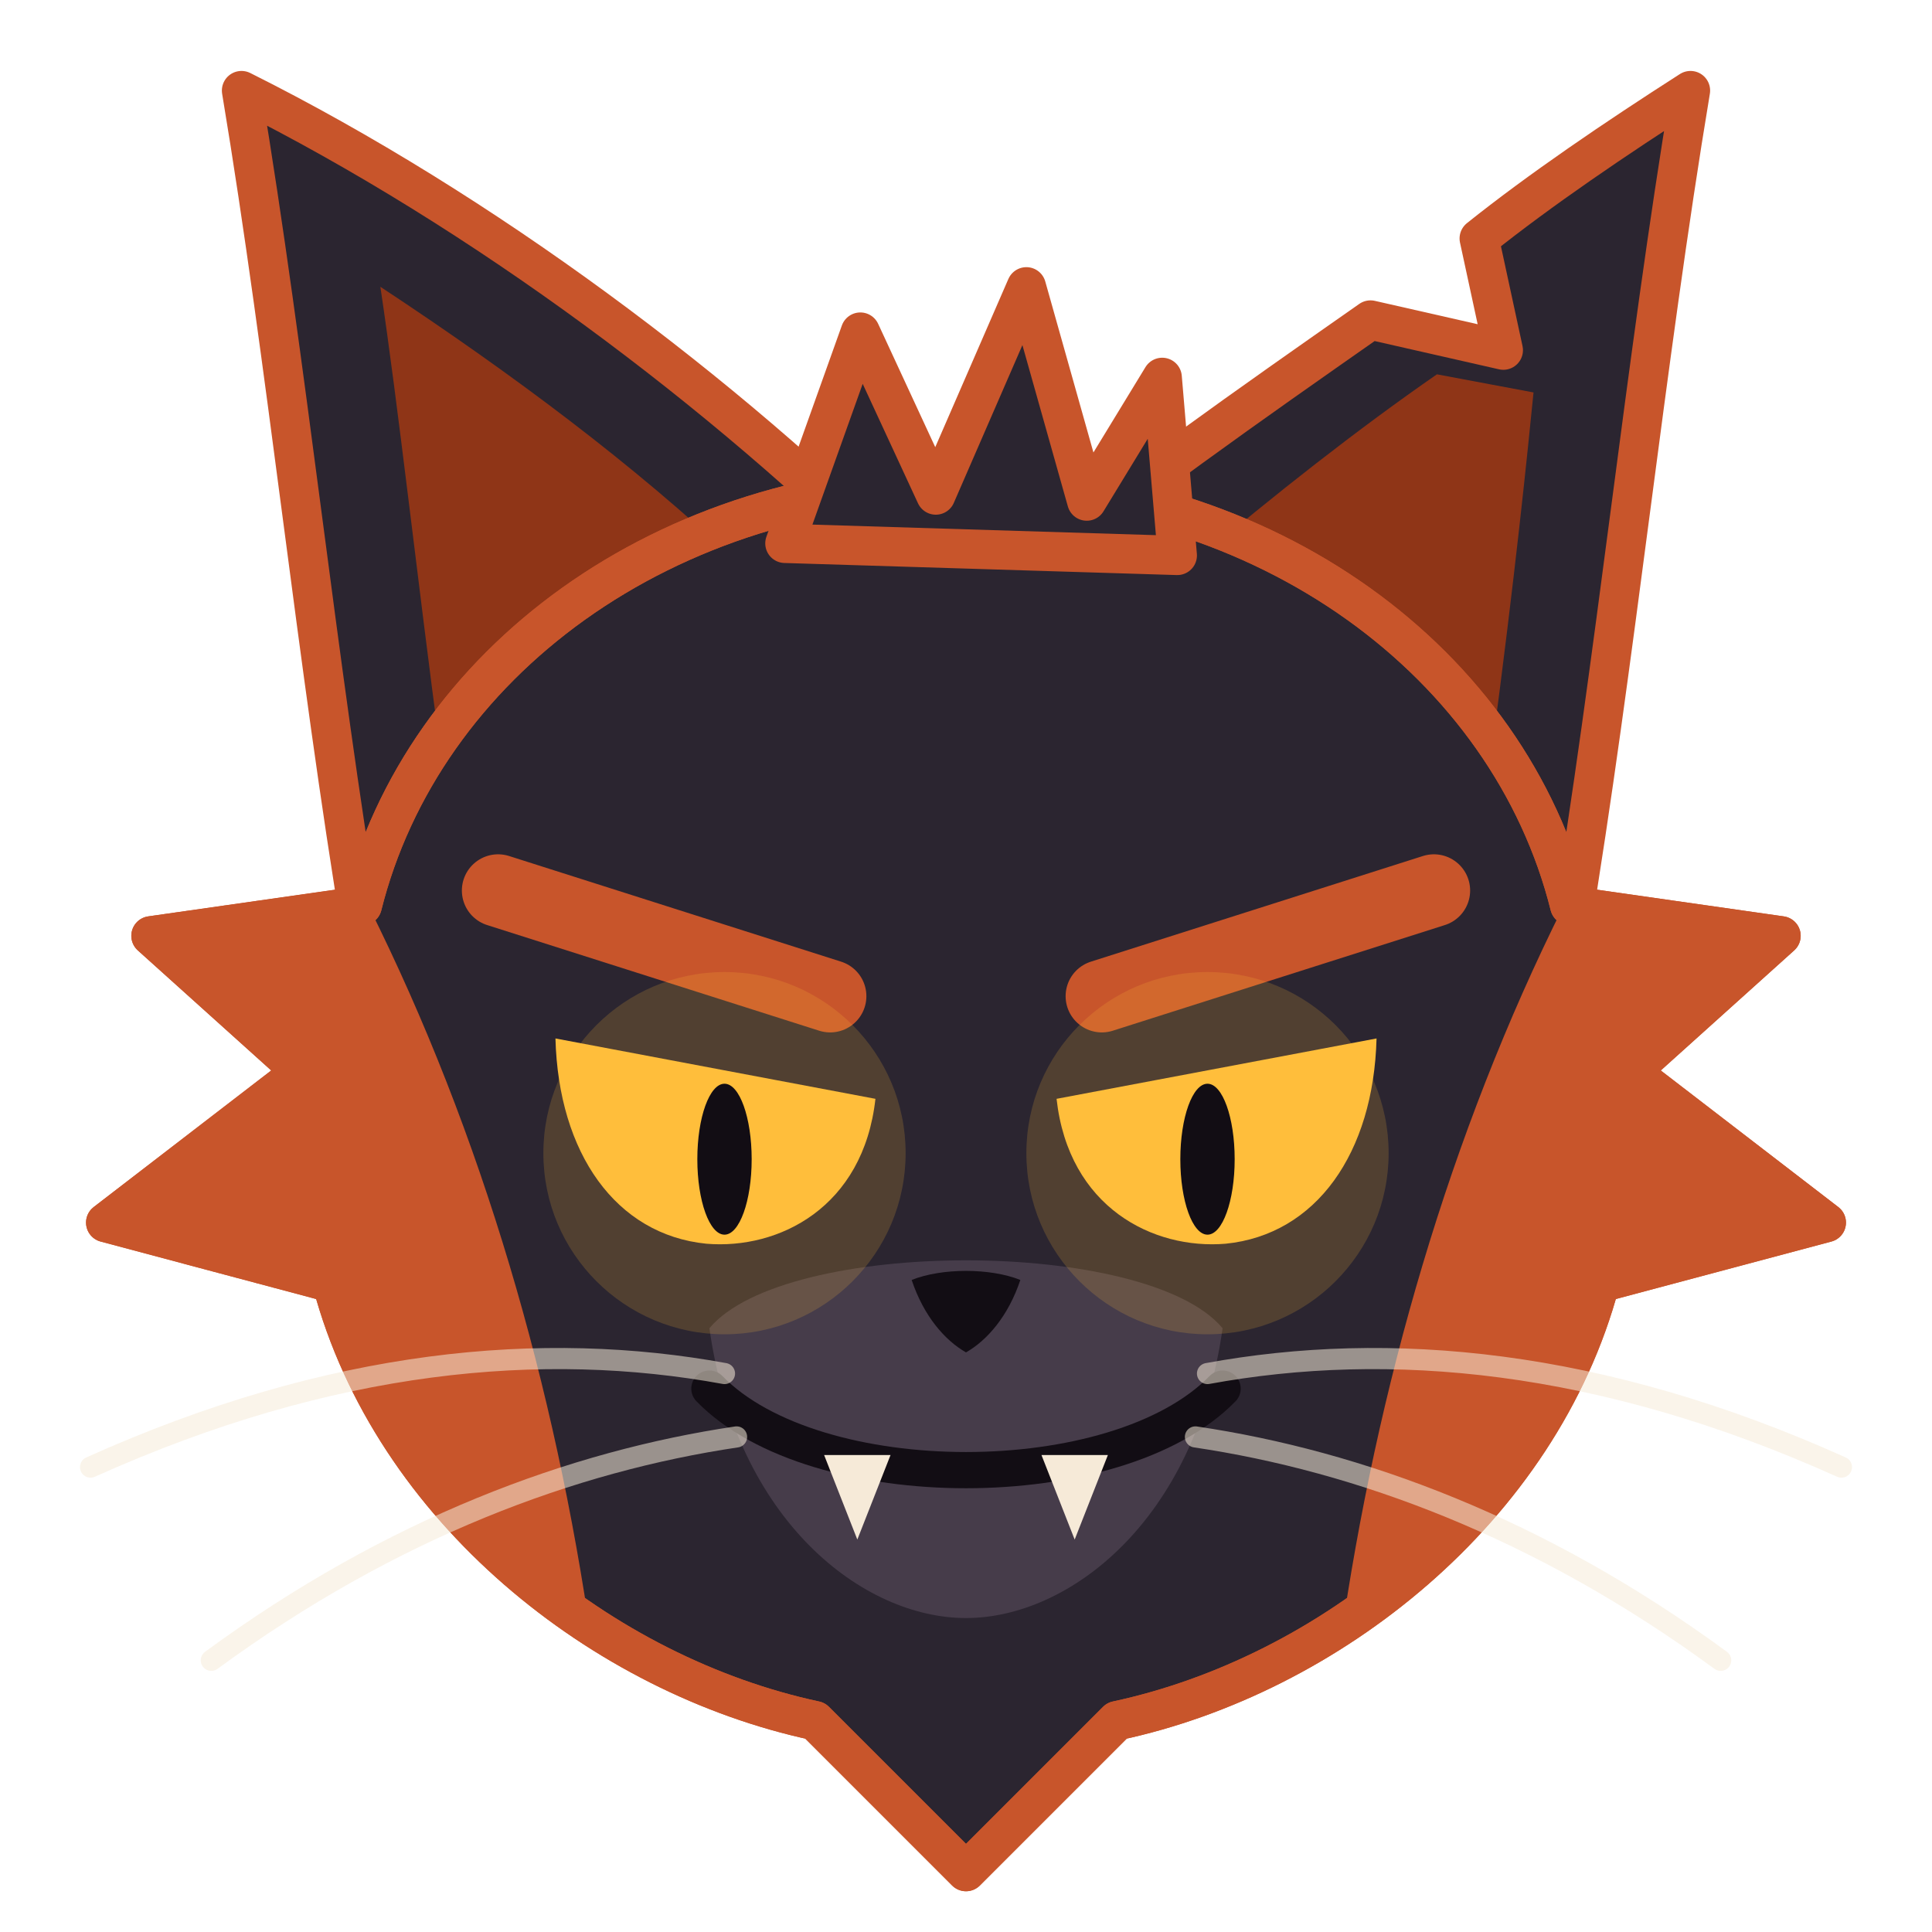
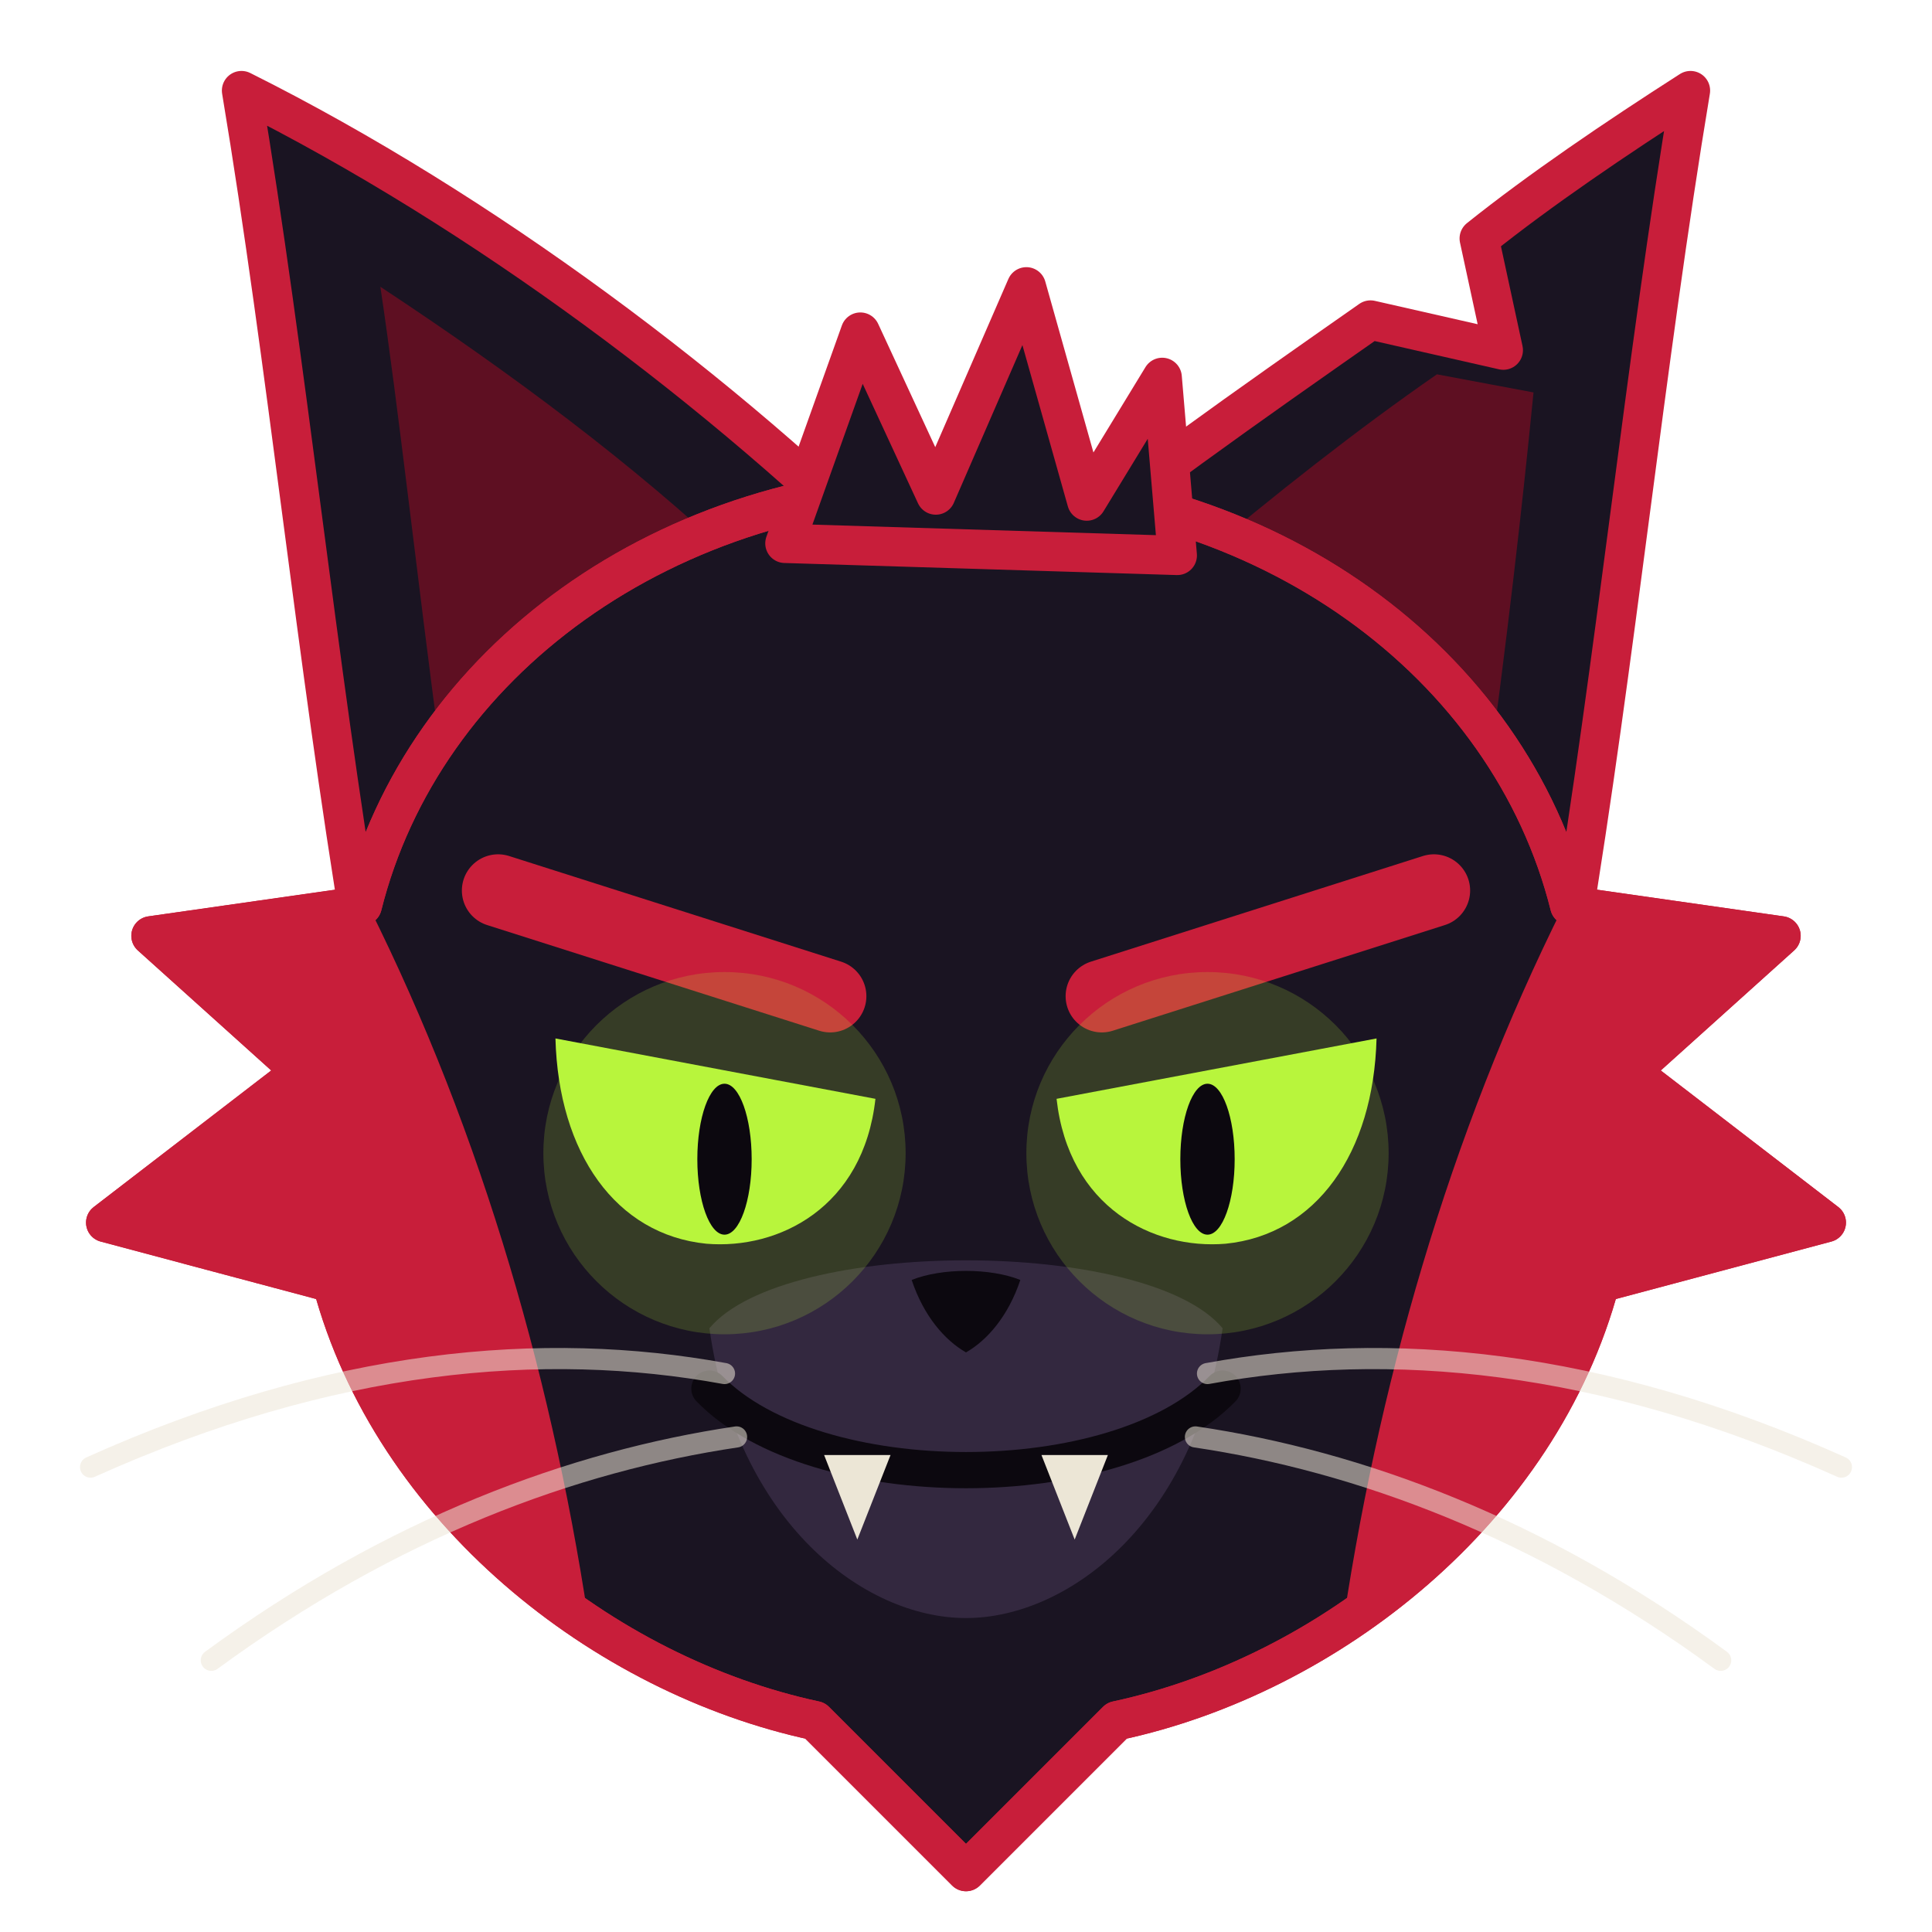
<svg xmlns="http://www.w3.org/2000/svg" viewBox="0 0 64 64">
  <g transform="rotate(0 20 25)">
-     <path d="M12 31 C10.5 22 9.5 12 8 3 C16 7 24 13 30 19 Z" fill="#2b2530" stroke="#c8552b" stroke-width="1.3" stroke-linejoin="round" />
-     <path d="M14.6 25 C13.8 19 13.2 13.5 12.6 9.5 C17 12.4 21 15.4 24.4 18.6 Z" fill="#8f3517" />
+     <path d="M12 31 C10.5 22 9.5 12 8 3 C16 7 24 13 30 19 Z" fill="#1a1422" stroke="#c81e3a" stroke-width="1.3" stroke-linejoin="round" />
+     <path d="M14.6 25 C13.8 19 13.2 13.5 12.6 9.5 C17 12.4 21 15.4 24.4 18.6 Z" fill="#5e0f22" />
  </g>
  <g transform="translate(64 0) scale(-1 1)">
    <g transform="rotate(0 20 25)">
-       <path d="M12 31 C10.5 22 9.5 12 8 3 C10.5 4.6 13 6.3 15 7.9 L14.2 11.6 L18.6 10.6 C22.6 13.4 26.6 16.2 30 19 Z" fill="#2b2530" stroke="#c8552b" stroke-width="1.3" stroke-linejoin="round" />
-       <path d="M14.6 25 C13.8 19 13.4 15 13.2 13 L16.4 12.4 C19 14.2 21.8 16.4 24.4 18.6 Z" fill="#8f3517" />
+       <path d="M12 31 C10.5 22 9.5 12 8 3 C10.5 4.6 13 6.3 15 7.9 L14.2 11.6 L18.6 10.6 C22.6 13.4 26.6 16.2 30 19 Z" fill="#1a1422" stroke="#c81e3a" stroke-width="1.3" stroke-linejoin="round" />
+       <path d="M14.6 25 C13.8 19 13.4 15 13.2 13 L16.4 12.4 C19 14.2 21.8 16.4 24.4 18.6 Z" fill="#5e0f22" />
    </g>
  </g>
-   <path d="M32 16 C42 16 50 22 52 30 L59 31 L54 35.5 L60.5 40.5 L53 42.5 C51 50 44 55.5 37 57 L32 62 L27 57 C20 55.5 13 50 11 42.5 L3.5 40.5 L10 35.5 L5 31 L12 30 C14 22 22 16 32 16 Z" fill="#2b2530" stroke="#c8552b" stroke-width="1.3" stroke-linejoin="round" />
-   <path d="M12.2 30 L5 31 L10 35.5 L3.5 40.5 L11 42.5 C12.6 47.4 15.6 51.4 19.6 54.4 C18.4 46 16 37.6 12.2 30 Z" fill="#c8552b" />
-   <path d="M51.8 30 L59 31 L54 35.5 L60.5 40.5 L53 42.5 C51.4 47.4 48.4 51.4 44.4 54.4 C45.6 46 48 37.6 51.8 30 Z" fill="#c8552b" />
-   <path d="M32 16 C42 16 50 22 52 30 L59 31 L54 35.5 L60.5 40.5 L53 42.5 C51 50 44 55.5 37 57 L32 62 L27 57 C20 55.5 13 50 11 42.5 L3.5 40.5 L10 35.5 L5 31 L12 30 C14 22 22 16 32 16 Z" fill="none" stroke="#c8552b" stroke-width="1.3" stroke-linejoin="round" />
-   <path d="M26 18 L28.5 11 L31 16.4 L34 9.5 L36 16.6 L38.5 12.5 L39 18.4 Z" fill="#2b2530" stroke="#c8552b" stroke-width="1.3" stroke-linejoin="round" />
-   <path d="M23.5 44 C26 41 38 41 40.5 44 C39.6 50.4 35.4 53.6 32 53.6 C28.6 53.6 24.4 50.4 23.5 44 Z" fill="#463c4a" />
-   <g fill="none" stroke="#c8552b" stroke-width="2.4" stroke-linecap="round">
+   <path d="M32 16 C42 16 50 22 52 30 L59 31 L54 35.5 L60.5 40.5 L53 42.5 C51 50 44 55.5 37 57 L32 62 L27 57 C20 55.5 13 50 11 42.5 L3.5 40.5 L10 35.5 L5 31 L12 30 C14 22 22 16 32 16 Z" fill="#1a1422" stroke="#c81e3a" stroke-width="1.3" stroke-linejoin="round" />
+   <path d="M12.2 30 L5 31 L10 35.5 L3.5 40.5 L11 42.5 C12.6 47.4 15.6 51.4 19.6 54.4 C18.4 46 16 37.6 12.2 30 Z" fill="#c81e3a" />
+   <path d="M51.8 30 L59 31 L54 35.5 L60.5 40.5 L53 42.5 C51.4 47.4 48.4 51.4 44.4 54.4 C45.6 46 48 37.6 51.8 30 Z" fill="#c81e3a" />
+   <path d="M32 16 C42 16 50 22 52 30 L59 31 L54 35.5 L60.5 40.5 L53 42.5 C51 50 44 55.5 37 57 L32 62 L27 57 C20 55.5 13 50 11 42.5 L3.5 40.5 L10 35.5 L5 31 L12 30 C14 22 22 16 32 16 Z" fill="none" stroke="#c81e3a" stroke-width="1.3" stroke-linejoin="round" />
+   <path d="M26 18 L28.5 11 L31 16.4 L34 9.5 L36 16.6 L38.5 12.5 L39 18.4 Z" fill="#1a1422" stroke="#c81e3a" stroke-width="1.3" stroke-linejoin="round" />
+   <path d="M23.5 44 C26 41 38 41 40.5 44 C39.6 50.4 35.4 53.6 32 53.6 C28.6 53.6 24.4 50.4 23.5 44 Z" fill="#33283f" />
+   <g fill="none" stroke="#c81e3a" stroke-width="2.4" stroke-linecap="round">
    <path d="M16.5 29.5 L27.5 33" />
    <path d="M47.5 29.5 L36.5 33" />
  </g>
-   <circle cx="24" cy="38.2" r="6" fill="#ffbe3b" fill-opacity="0.18" />
-   <path d="M18.4 34.4 L29 36.4 C28.6 40 25.8 41.4 23.4 41.2 C20.4 40.9 18.5 38.2 18.4 34.4 Z" fill="#ffbe3b" />
-   <ellipse cx="24" cy="38.4" rx="0.9" ry="2.5" fill="#120d14" />
-   <circle cx="40" cy="38.2" r="6" fill="#ffbe3b" fill-opacity="0.18" />
-   <path d="M45.6 34.4 L35 36.4 C35.4 40 38.2 41.4 40.6 41.2 C43.6 40.9 45.5 38.2 45.6 34.4 Z" fill="#ffbe3b" />
-   <ellipse cx="40" cy="38.4" rx="0.9" ry="2.5" fill="#120d14" />
-   <path d="M30.2 42.4 C31.2 42 32.8 42 33.8 42.4 C33.4 43.6 32.7 44.4 32 44.8 C31.3 44.4 30.6 43.6 30.2 42.4 Z" fill="#120d14" />
-   <path d="M23.5 46 C27 49.6 37 49.6 40.5 46" fill="none" stroke="#120d14" stroke-width="1.2" stroke-linecap="round" />
-   <path d="M27.3 48.2 L28.4 51.0 L29.5 48.2 Z" fill="#f6ead8" />
-   <path d="M34.5 48.2 L35.6 51.0 L36.7 48.2 Z" fill="#f6ead8" />
-   <g fill="none" stroke="#f6ead8" stroke-width=".7" stroke-linecap="round" stroke-opacity=".55">
+   <circle cx="24" cy="38.2" r="6" fill="#b8f53c" fill-opacity="0.18" />
+   <path d="M18.4 34.4 L29 36.4 C28.6 40 25.8 41.4 23.4 41.2 C20.4 40.9 18.5 38.2 18.4 34.4 Z" fill="#b8f53c" />
+   <ellipse cx="24" cy="38.4" rx="0.9" ry="2.5" fill="#0c080f" />
+   <circle cx="40" cy="38.2" r="6" fill="#b8f53c" fill-opacity="0.18" />
+   <path d="M45.6 34.4 L35 36.4 C35.4 40 38.2 41.4 40.6 41.2 C43.6 40.9 45.5 38.2 45.6 34.4 Z" fill="#b8f53c" />
+   <ellipse cx="40" cy="38.4" rx="0.9" ry="2.5" fill="#0c080f" />
+   <path d="M30.2 42.4 C31.2 42 32.8 42 33.8 42.4 C33.4 43.6 32.7 44.4 32 44.8 C31.3 44.4 30.6 43.6 30.2 42.4 Z" fill="#0c080f" />
+   <path d="M23.5 46 C27 49.6 37 49.6 40.5 46" fill="none" stroke="#0c080f" stroke-width="1.2" stroke-linecap="round" />
+   <path d="M27.3 48.2 L28.4 51.0 L29.5 48.2 Z" fill="#ece6d6" />
+   <path d="M34.5 48.2 L35.6 51.0 L36.7 48.2 Z" fill="#ece6d6" />
+   <g fill="none" stroke="#ece6d6" stroke-width=".7" stroke-linecap="round" stroke-opacity=".55">
    <path d="M24 45.5 C18 44.4 11 45 3 48.6" />
    <path d="M24.4 47.6 C19 48.4 13 50.6 7 55" />
    <path d="M40 45.5 C46 44.4 53 45 61 48.6" />
    <path d="M39.6 47.6 C45 48.4 51 50.6 57 55" />
  </g>
</svg>
